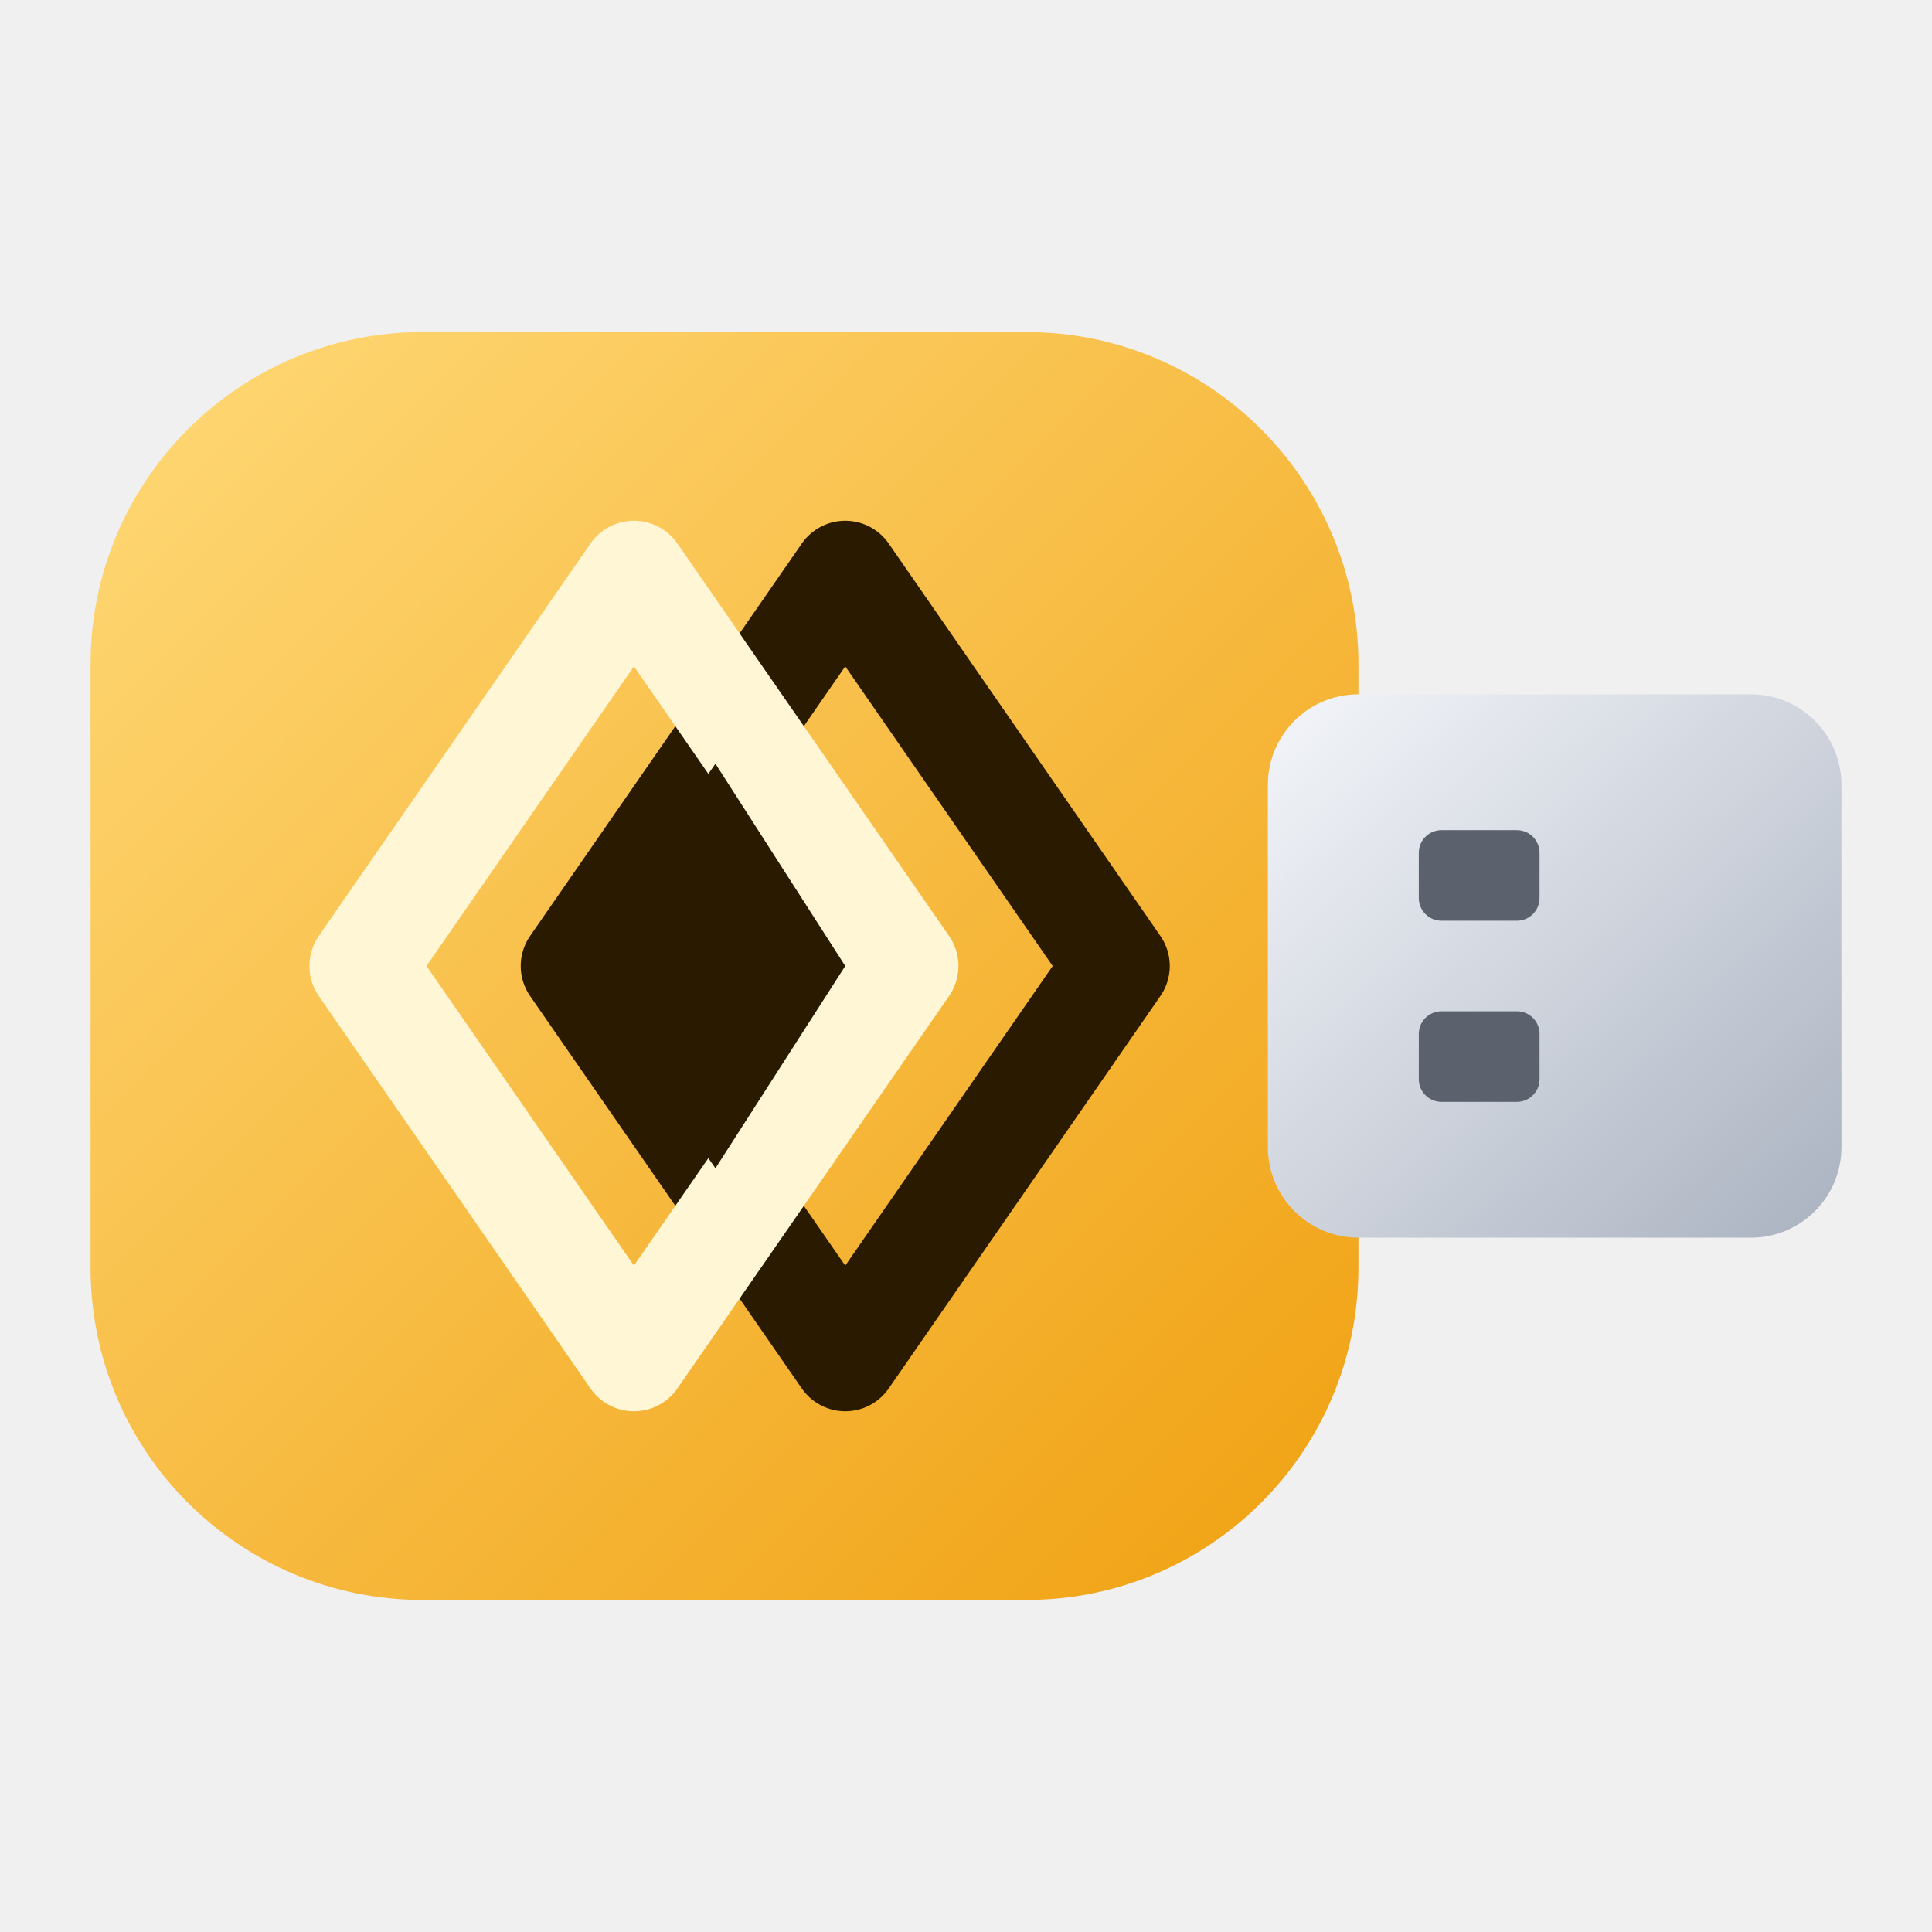
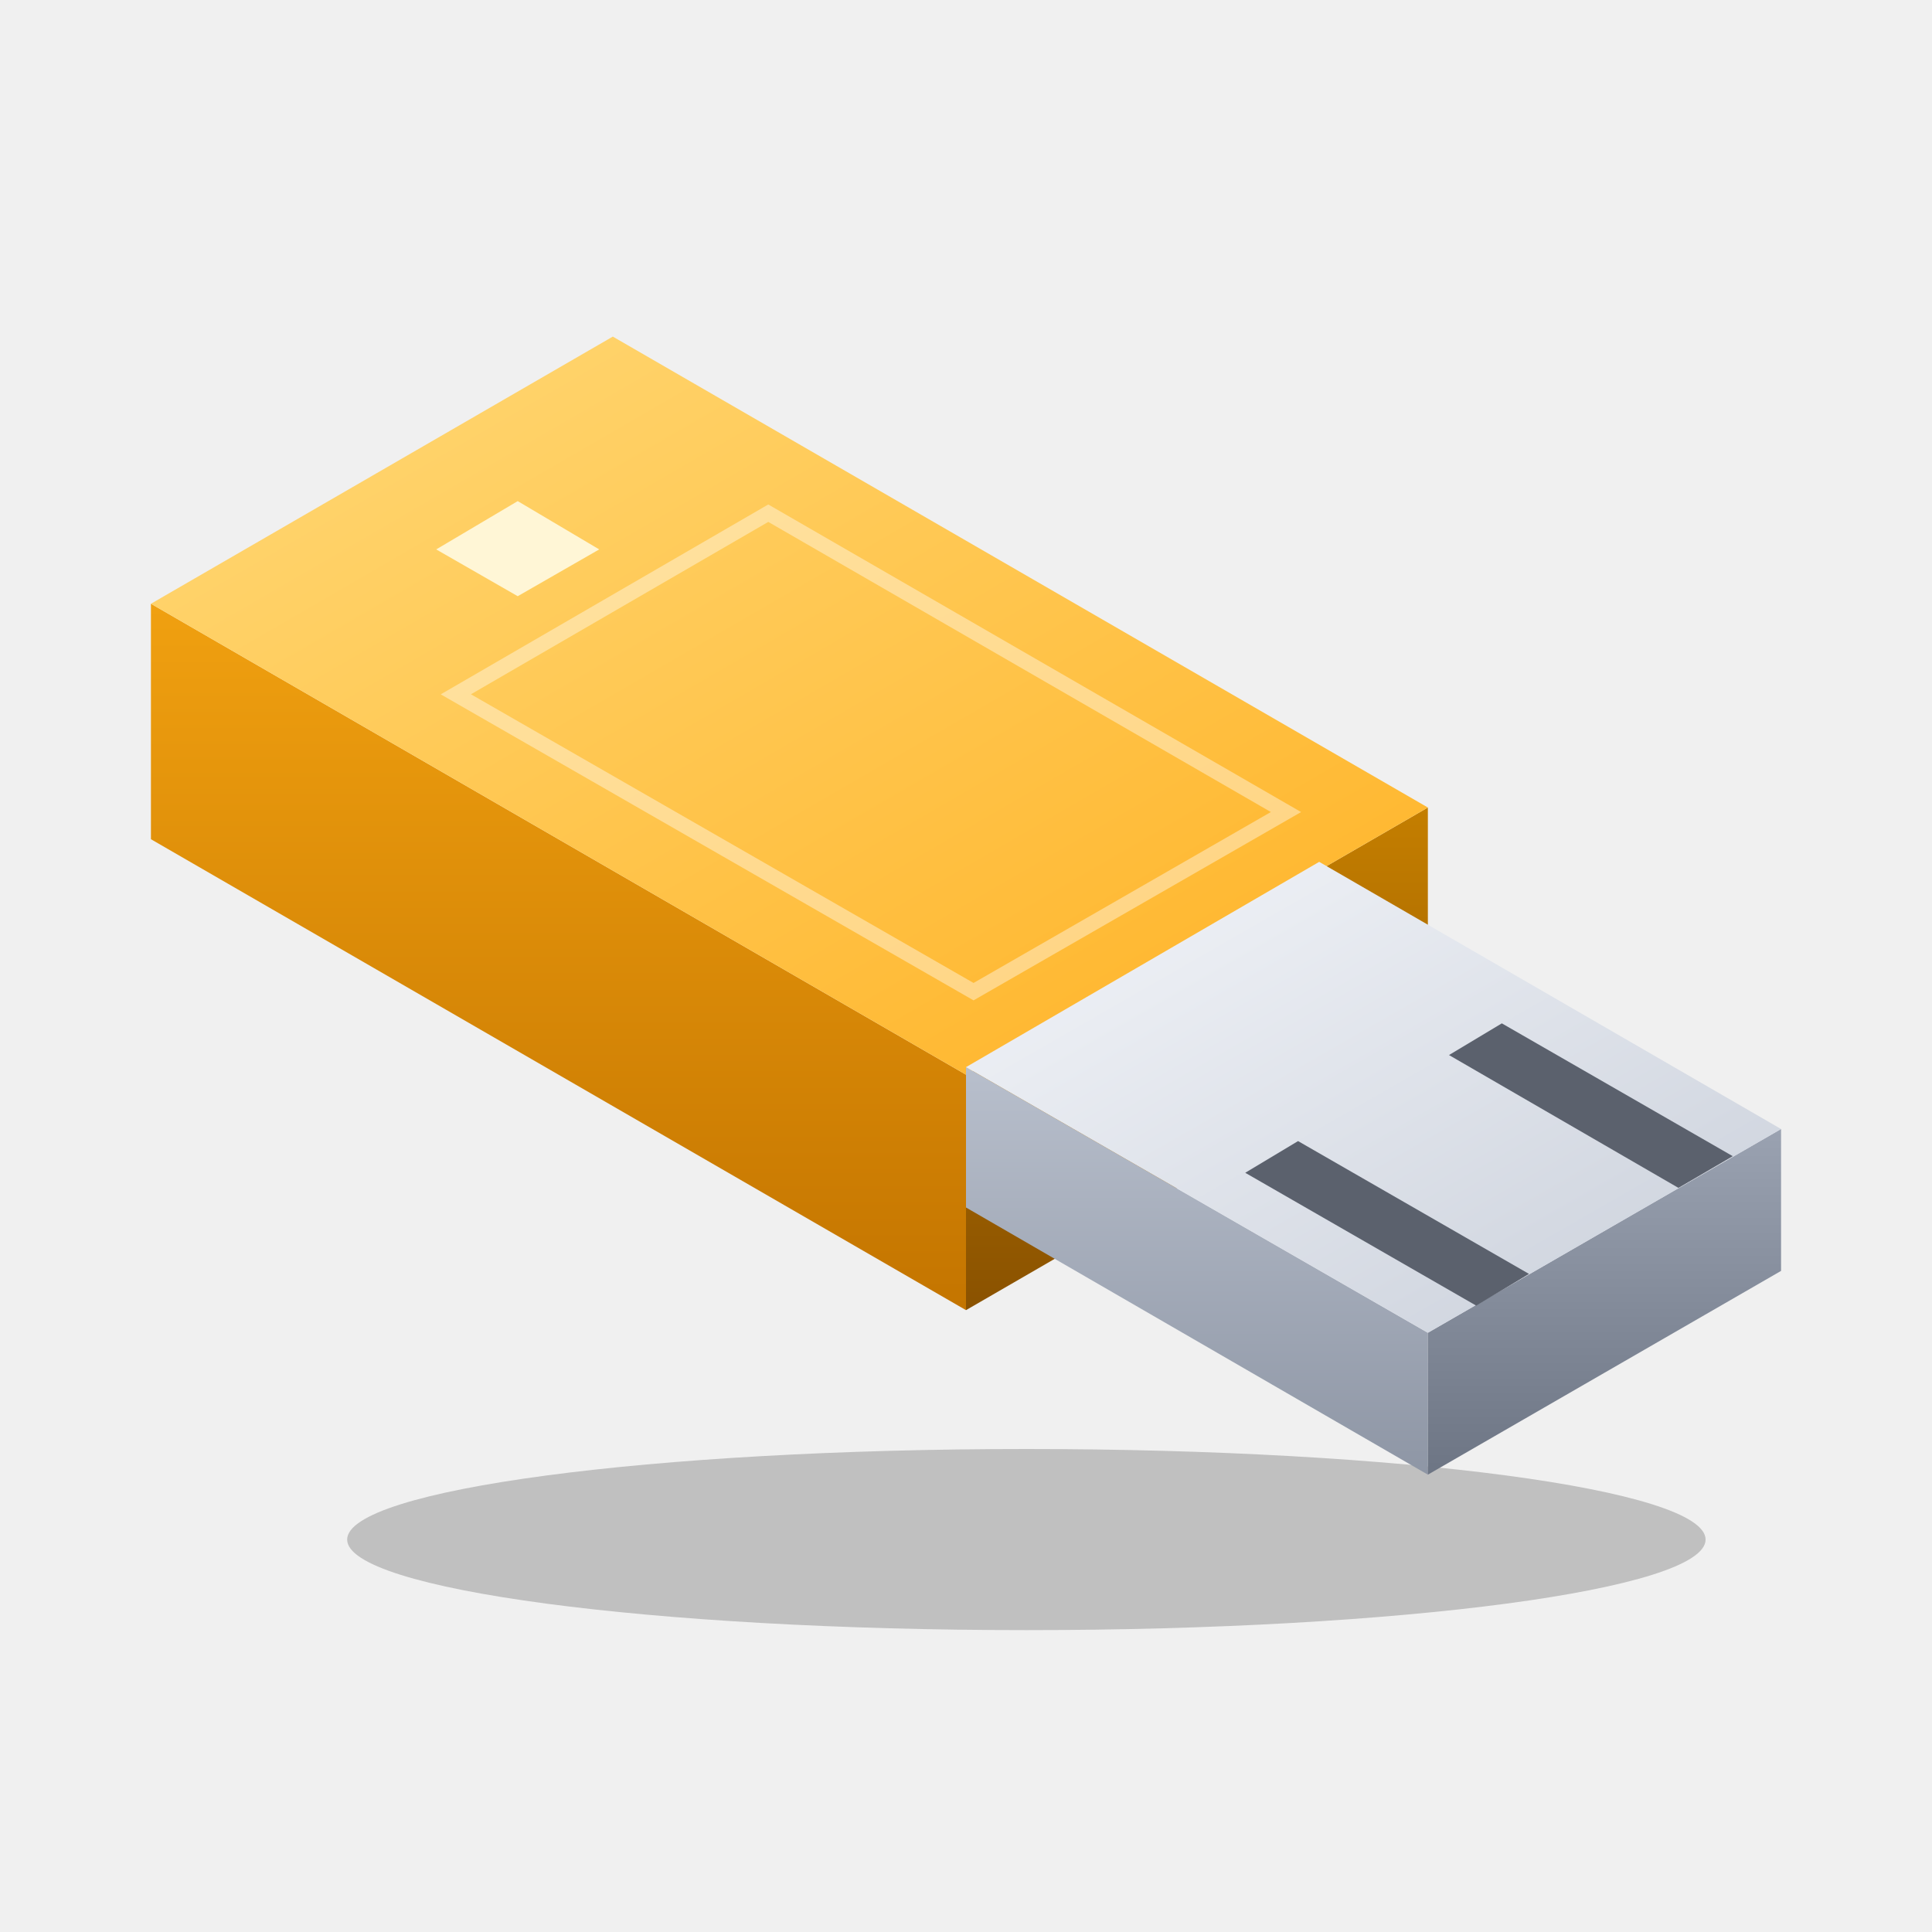
- <svg xmlns="http://www.w3.org/2000/svg" viewBox="0 0 128 128" role="img" aria-label="Tandem Stick logo: two linked diamonds on a USB plug">
+ <svg xmlns="http://www.w3.org/2000/svg" viewBox="0 0 128 128" role="img" aria-label="Tandem Stick logo: a 3D USB stick">
  <defs>
-     <linearGradient id="bg" x1="0" y1="0" x2="1" y2="1">
+     <linearGradient id="at" x1="0" y1="0" x2="1" y2="1">
      <stop offset="0" stop-color="#ffd978" />
-       <stop offset="1" stop-color="#f0a010" />
+       <stop offset="1" stop-color="#ffb224" />
+     </linearGradient>
+     <linearGradient id="al" x1="0" y1="0" x2="0" y2="1">
+       <stop offset="0" stop-color="#f0a010" />
+       <stop offset="1" stop-color="#c47500" />
+     </linearGradient>
+     <linearGradient id="ar" x1="0" y1="0" x2="0" y2="1">
+       <stop offset="0" stop-color="#c47e00" />
+       <stop offset="1" stop-color="#8a5200" />
    </linearGradient>
    <linearGradient id="mt" x1="0" y1="0" x2="1" y2="1">
      <stop offset="0" stop-color="#f4f6fa" />
-       <stop offset="1" stop-color="#aab2c0" />
+       <stop offset="1" stop-color="#c9cfda" />
+     </linearGradient>
+     <linearGradient id="ml" x1="0" y1="0" x2="0" y2="1">
+       <stop offset="0" stop-color="#b8bfcc" />
+       <stop offset="1" stop-color="#8e96a5" />
+     </linearGradient>
+     <linearGradient id="mr" x1="0" y1="0" x2="0" y2="1">
+       <stop offset="0" stop-color="#9aa2b1" />
+       <stop offset="1" stop-color="#6d7584" />
    </linearGradient>
  </defs>
-   <rect x="6" y="22" width="84" height="84" rx="22" fill="url(#bg)" />
-   <rect x="84" y="46" width="38" height="36" rx="6" fill="url(#mt)" />
-   <rect x="94" y="55" width="8" height="6" rx="1.5" fill="#5b616d" />
-   <rect x="94" y="67" width="8" height="6" rx="1.5" fill="#5b616d" />
-   <path d="M38 64 L56 38 L74 64 L56 90 Z" fill="none" stroke="#2a1a00" stroke-width="7" stroke-linejoin="round" />
-   <path d="M24 64 L42 38 L60 64 L42 90 Z" fill="none" stroke="#fff6d6" stroke-width="7" stroke-linejoin="round" stroke-dasharray="0 0" />
-   <path d="M38 64 L47.4 50.6 L56 64 L47.4 77.4 Z" fill="#2a1a00" />
+   <ellipse cx="68.0" cy="102" rx="45" ry="6" fill="#000" opacity=".2" />
+   <polygon points="10.0,55.6 64.0,86.8 64.0,71.2 10.0,40.0" fill="url(#al)" />
+   <polygon points="94.6,69.1 64.0,86.8 64.0,71.2 94.6,53.5" fill="url(#ar)" />
+   <polygon points="40.6,22.3 94.6,53.5 64.0,71.2 10.0,40.0" fill="url(#at)" />
+   <polygon points="50.9,34.0 85.2,53.8 64.5,65.7 30.2,46.0" fill="none" stroke="#fff" stroke-opacity=".4" stroke-width="1" />
+   <polygon points="34.3,33.2 39.7,36.4 34.3,39.5 28.9,36.4" fill="#fff6d6" />
+   <polygon points="64.0,80.0 94.6,97.7 94.6,88.3 64.0,70.7" fill="url(#ml)" />
+   <polygon points="118.0,84.2 94.6,97.7 94.6,88.3 118.0,74.8" fill="url(#mr)" />
+   <polygon points="87.4,57.1 118.0,74.8 94.6,88.3 64.0,70.7" fill="url(#mt)" />
+   <polygon points="114.8,76.6 99.5,67.8 96.0,69.9 111.2,78.7" fill="#5b616d" />
+   <polygon points="101.3,84.4 86.0,75.6 82.5,77.7 97.8,86.5" fill="#5b616d" />
</svg>
